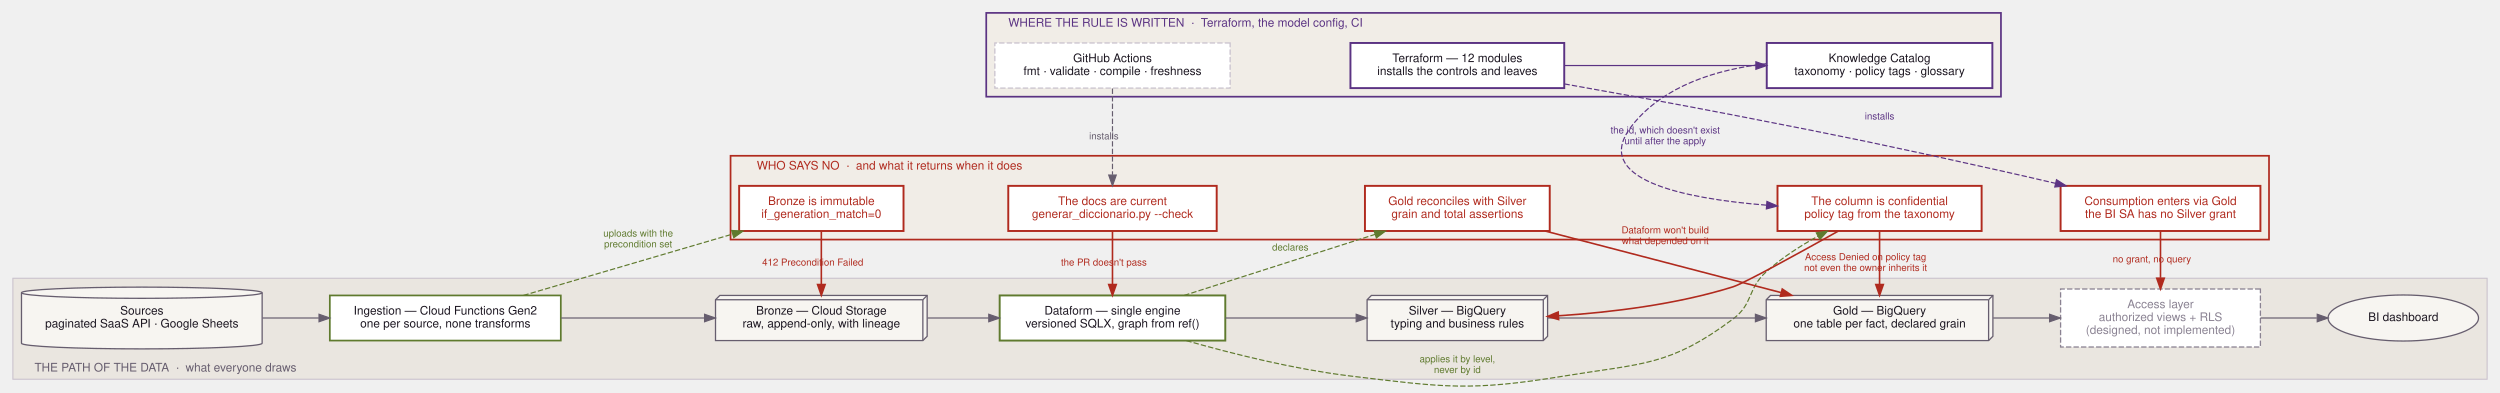
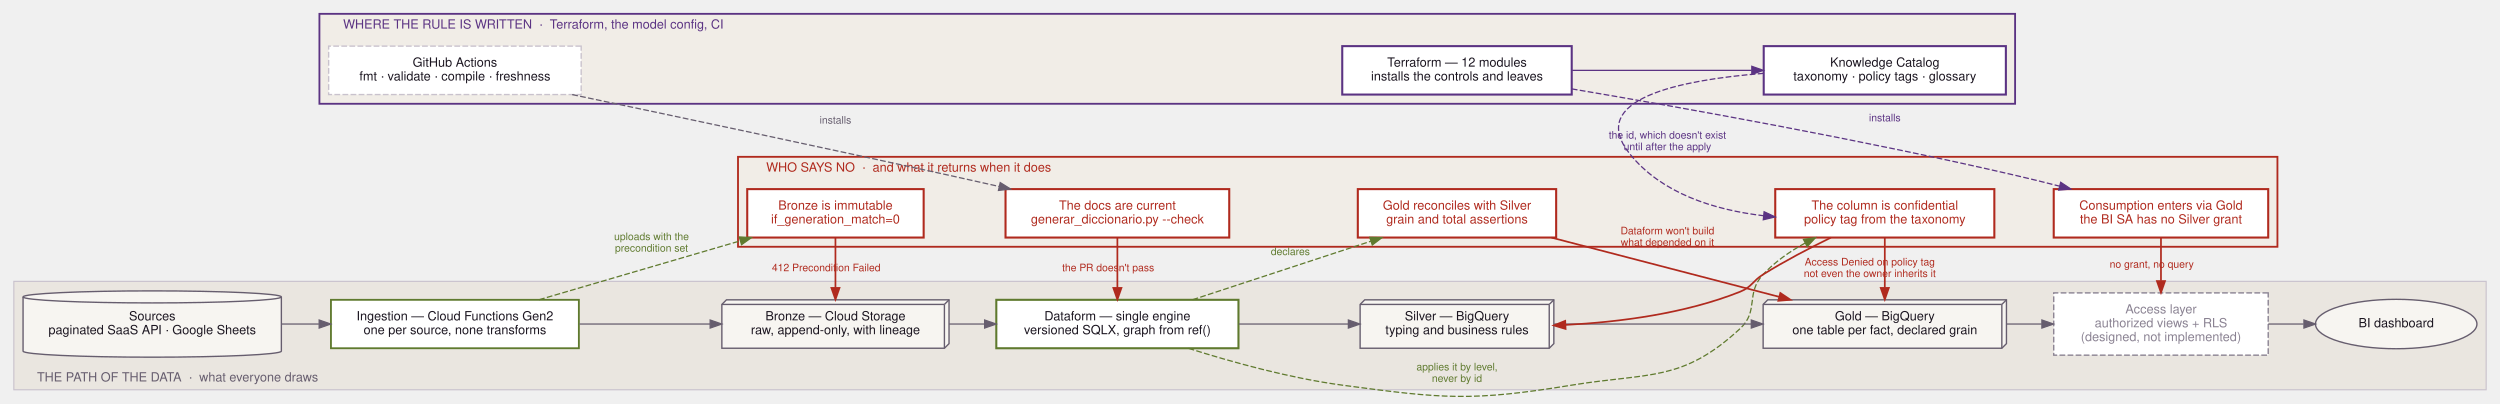
- <svg xmlns="http://www.w3.org/2000/svg" width="2327pt" height="365pt" viewBox="0.00 0.00 2327.01 365.00">
-   <g id="graph0" class="graph" transform="scale(1 1) rotate(0) translate(4 361)">
+ <svg xmlns="http://www.w3.org/2000/svg" width="2168pt" height="350pt" viewBox="0.00 0.00 2168.01 350.00">
+   <g id="graph0" class="graph" transform="scale(1 1) rotate(0) translate(4 346)">
    <g id="clust1" class="cluster">
-       <polygon fill="#f1ede7" stroke="#5b3383" stroke-width="1.6" points="914,-271 914,-349 1858.5,-349 1858.5,-271 914,-271" />
-       <text text-anchor="middle" x="1099.5" y="-336.2" font-family="Helvetica,sans-Serif" font-size="11.00" fill="#5b3383">WHERE THE RULE IS WRITTEN  ·  Terraform, the model config, CI</text>
+       <polygon fill="#f1ede7" stroke="#5b3383" stroke-width="1.6" points="273,-256 273,-334 1743.5,-334 1743.5,-256 273,-256" />
+       <text text-anchor="middle" x="458.5" y="-321.2" font-family="Helvetica,sans-Serif" font-size="11.00" fill="#5b3383">WHERE THE RULE IS WRITTEN  ·  Terraform, the model config, CI</text>
    </g>
    <g id="clust2" class="cluster">
-       <polygon fill="#eae6e0" stroke="#c9c2cd" points="8,-8 8,-102 2311.01,-102 2311.01,-8 8,-8" />
+       <polygon fill="#eae6e0" stroke="#c9c2cd" points="8,-8 8,-102 2152.01,-102 2152.01,-8 8,-8" />
      <text text-anchor="middle" x="150" y="-15.2" font-family="Helvetica,sans-Serif" font-size="11.00" fill="#665d6e">THE PATH OF THE DATA  ·  what everyone draws</text>
    </g>
    <g id="clust3" class="cluster">
-       <polygon fill="#f1ede7" stroke="#b02a1e" stroke-width="1.6" points="676,-138 676,-216 2108,-216 2108,-138 676,-138" />
-       <text text-anchor="middle" x="824" y="-203.2" font-family="Helvetica,sans-Serif" font-size="11.00" fill="#b02a1e">WHO SAYS NO  ·  and what it returns when it does</text>
+       <polygon fill="#f1ede7" stroke="#b02a1e" stroke-width="1.6" points="636,-132 636,-210 1971,-210 1971,-132 636,-132" />
+       <text text-anchor="middle" x="784" y="-197.2" font-family="Helvetica,sans-Serif" font-size="11.00" fill="#b02a1e">WHO SAYS NO  ·  and what it returns when it does</text>
    </g>
    <g id="node1" class="node">
-       <polygon fill="#ffffff" stroke="#c9c2cd" stroke-width="1.2" stroke-dasharray="5,2" points="1141,-321 922,-321 922,-279 1141,-279 1141,-321" />
-       <text text-anchor="middle" x="1031.5" y="-303.2" font-family="Helvetica,sans-Serif" font-size="11.00" fill="#1b1520">GitHub Actions</text>
-       <text text-anchor="middle" x="1031.5" y="-291.2" font-family="Helvetica,sans-Serif" font-size="11.00" fill="#1b1520">fmt · validate · compile · freshness</text>
+       <polygon fill="#ffffff" stroke="#c9c2cd" stroke-width="1.2" stroke-dasharray="5,2" points="500,-306 281,-306 281,-264 500,-264 500,-306" />
+       <text text-anchor="middle" x="390.5" y="-288.2" font-family="Helvetica,sans-Serif" font-size="11.00" fill="#1b1520">GitHub Actions</text>
+       <text text-anchor="middle" x="390.5" y="-276.2" font-family="Helvetica,sans-Serif" font-size="11.00" fill="#1b1520">fmt · validate · compile · freshness</text>
    </g>
    <g id="node13" class="node">
-       <polygon fill="#ffffff" stroke="#b02a1e" stroke-width="1.8" points="1128.5,-188 934.5,-188 934.5,-146 1128.5,-146 1128.5,-188" />
-       <text text-anchor="middle" x="1031.5" y="-170.2" font-family="Helvetica,sans-Serif" font-size="11.00" fill="#b02a1e">The docs are current</text>
-       <text text-anchor="middle" x="1031.5" y="-158.2" font-family="Helvetica,sans-Serif" font-size="11.00" fill="#b02a1e">generar_diccionario.py --check</text>
+       <polygon fill="#ffffff" stroke="#b02a1e" stroke-width="1.8" points="1062,-182 868,-182 868,-140 1062,-140 1062,-182" />
+       <text text-anchor="middle" x="965" y="-164.2" font-family="Helvetica,sans-Serif" font-size="11.00" fill="#b02a1e">The docs are current</text>
+       <text text-anchor="middle" x="965" y="-152.2" font-family="Helvetica,sans-Serif" font-size="11.00" fill="#b02a1e">generar_diccionario.py --check</text>
    </g>
    <g id="edge11" class="edge">
-       <path fill="none" stroke="#665d6e" stroke-width="1.1" stroke-dasharray="5,2" d="M1031.5,-278.58C1031.5,-256.89 1031.5,-223.1 1031.5,-198.38" />
-       <polygon fill="#665d6e" stroke="#665d6e" stroke-width="1.1" points="1035,-198.07 1031.5,-188.07 1028,-198.07 1035,-198.07" />
-       <text text-anchor="middle" x="1023.5" y="-231.3" font-family="Helvetica,sans-Serif" font-size="9.00" fill="#665d6e">  installs  </text>
+       <path fill="none" stroke="#665d6e" stroke-width="1.1" stroke-dasharray="5,2" d="M492.21,-263.98C578.9,-245.78 707.29,-218.6 819,-194 833.03,-190.91 847.82,-187.6 862.36,-184.32" />
+       <polygon fill="#665d6e" stroke="#665d6e" stroke-width="1.1" points="863.4,-187.67 872.38,-182.06 861.86,-180.85 863.4,-187.67" />
+       <text text-anchor="middle" x="720.5" y="-238.8" font-family="Helvetica,sans-Serif" font-size="9.00" fill="#665d6e">  installs  </text>
    </g>
    <g id="node2" class="node">
-       <polygon fill="#ffffff" stroke="#5b3383" stroke-width="1.8" points="1452,-321 1253,-321 1253,-279 1452,-279 1452,-321" />
-       <text text-anchor="middle" x="1352.5" y="-303.2" font-family="Helvetica,sans-Serif" font-size="11.00" fill="#1b1520">Terraform — 12 modules</text>
-       <text text-anchor="middle" x="1352.5" y="-291.2" font-family="Helvetica,sans-Serif" font-size="11.00" fill="#1b1520">installs the controls and leaves</text>
+       <polygon fill="#ffffff" stroke="#5b3383" stroke-width="1.8" points="1359,-306 1160,-306 1160,-264 1359,-264 1359,-306" />
+       <text text-anchor="middle" x="1259.5" y="-288.2" font-family="Helvetica,sans-Serif" font-size="11.00" fill="#1b1520">Terraform — 12 modules</text>
+       <text text-anchor="middle" x="1259.5" y="-276.2" font-family="Helvetica,sans-Serif" font-size="11.00" fill="#1b1520">installs the controls and leaves</text>
    </g>
    <g id="node3" class="node">
-       <polygon fill="#ffffff" stroke="#5b3383" stroke-width="1.8" points="1850.5,-321 1640.5,-321 1640.5,-279 1850.5,-279 1850.5,-321" />
-       <text text-anchor="middle" x="1745.5" y="-303.2" font-family="Helvetica,sans-Serif" font-size="11.00" fill="#1b1520">Knowledge Catalog</text>
-       <text text-anchor="middle" x="1745.5" y="-291.2" font-family="Helvetica,sans-Serif" font-size="11.00" fill="#1b1520">taxonomy · policy tags · glossary</text>
+       <polygon fill="#ffffff" stroke="#5b3383" stroke-width="1.8" points="1735.5,-306 1525.5,-306 1525.5,-264 1735.5,-264 1735.5,-306" />
+       <text text-anchor="middle" x="1630.5" y="-288.2" font-family="Helvetica,sans-Serif" font-size="11.00" fill="#1b1520">Knowledge Catalog</text>
+       <text text-anchor="middle" x="1630.5" y="-276.2" font-family="Helvetica,sans-Serif" font-size="11.00" fill="#1b1520">taxonomy · policy tags · glossary</text>
    </g>
    <g id="edge8" class="edge">
-       <path fill="none" stroke="#5b3383" stroke-width="1.1" d="M1452.17,-300C1506.37,-300 1573.87,-300 1630.35,-300" />
-       <polygon fill="#5b3383" stroke="#5b3383" stroke-width="1.1" points="1630.39,-303.5 1640.39,-300 1630.39,-296.5 1630.39,-303.5" />
+       <path fill="none" stroke="#5b3383" stroke-width="1.1" d="M1359.39,-285C1407.32,-285 1465.16,-285 1515,-285" />
+       <polygon fill="#5b3383" stroke="#5b3383" stroke-width="1.1" points="1515.18,-288.5 1525.18,-285 1515.18,-281.5 1515.18,-288.5" />
    </g>
    <g id="node16" class="node">
-       <polygon fill="#ffffff" stroke="#b02a1e" stroke-width="1.8" points="2100,-188 1914,-188 1914,-146 2100,-146 2100,-188" />
-       <text text-anchor="middle" x="2007" y="-170.2" font-family="Helvetica,sans-Serif" font-size="11.00" fill="#b02a1e">Consumption enters via Gold</text>
-       <text text-anchor="middle" x="2007" y="-158.2" font-family="Helvetica,sans-Serif" font-size="11.00" fill="#b02a1e">the BI SA has no Silver grant</text>
+       <polygon fill="#ffffff" stroke="#b02a1e" stroke-width="1.8" points="1963,-182 1777,-182 1777,-140 1963,-140 1963,-182" />
+       <text text-anchor="middle" x="1870" y="-164.2" font-family="Helvetica,sans-Serif" font-size="11.00" fill="#b02a1e">Consumption enters via Gold</text>
+       <text text-anchor="middle" x="1870" y="-152.2" font-family="Helvetica,sans-Serif" font-size="11.00" fill="#b02a1e">the BI SA has no Silver grant</text>
    </g>
    <g id="edge9" class="edge">
-       <path fill="none" stroke="#5b3383" stroke-width="1.1" stroke-dasharray="5,2" d="M1452.2,-282.88C1499.66,-274.48 1557.34,-264.03 1609,-254 1720.19,-232.41 1747.94,-226.63 1858.5,-202 1874.93,-198.34 1892.35,-194.32 1909.25,-190.36" />
-       <polygon fill="#5b3383" stroke="#5b3383" stroke-width="1.1" points="1910.2,-193.73 1919.13,-188.03 1908.59,-186.92 1910.2,-193.73" />
-       <text text-anchor="middle" x="1745.5" y="-249.8" font-family="Helvetica,sans-Serif" font-size="9.00" fill="#5b3383">  installs  </text>
+       <path fill="none" stroke="#5b3383" stroke-width="1.1" stroke-dasharray="5,2" d="M1359.06,-268.91C1457.02,-252.33 1611.33,-224.65 1743.5,-194 1756,-191.1 1769.16,-187.86 1782.06,-184.57" />
+       <polygon fill="#5b3383" stroke="#5b3383" stroke-width="1.1" points="1783.04,-187.93 1791.85,-182.05 1781.3,-181.15 1783.04,-187.93" />
+       <text text-anchor="middle" x="1630.5" y="-240.8" font-family="Helvetica,sans-Serif" font-size="9.00" fill="#5b3383">  installs  </text>
    </g>
    <g id="node15" class="node">
-       <polygon fill="#ffffff" stroke="#b02a1e" stroke-width="1.8" points="1840.5,-188 1650.5,-188 1650.5,-146 1840.5,-146 1840.5,-188" />
-       <text text-anchor="middle" x="1745.5" y="-170.2" font-family="Helvetica,sans-Serif" font-size="11.00" fill="#b02a1e">The column is confidential</text>
-       <text text-anchor="middle" x="1745.5" y="-158.2" font-family="Helvetica,sans-Serif" font-size="11.00" fill="#b02a1e">policy tag from the taxonomy</text>
+       <polygon fill="#ffffff" stroke="#b02a1e" stroke-width="1.8" points="1725.5,-182 1535.5,-182 1535.5,-140 1725.5,-140 1725.5,-182" />
+       <text text-anchor="middle" x="1630.5" y="-164.2" font-family="Helvetica,sans-Serif" font-size="11.00" fill="#b02a1e">The column is confidential</text>
+       <text text-anchor="middle" x="1630.5" y="-152.2" font-family="Helvetica,sans-Serif" font-size="11.00" fill="#b02a1e">policy tag from the taxonomy</text>
    </g>
    <g id="edge10" class="edge">
-       <path fill="none" stroke="#5b3383" stroke-width="1.1" stroke-dasharray="5,2" d="M1640.28,-301.74C1594.4,-296.51 1544.46,-281.47 1515,-244 1475.82,-194.16 1562.04,-176.3 1639.95,-170.05" />
-       <polygon fill="#5b3383" stroke="#5b3383" stroke-width="1.1" points="1640.67,-173.51 1650.38,-169.28 1640.15,-166.53 1640.67,-173.51" />
-       <text text-anchor="middle" x="1546" y="-236.8" font-family="Helvetica,sans-Serif" font-size="9.00" fill="#5b3383">  the id, which doesn't exist</text>
-       <text text-anchor="middle" x="1546" y="-226.8" font-family="Helvetica,sans-Serif" font-size="9.00" fill="#5b3383">until after the apply  </text>
+       <path fill="none" stroke="#5b3383" stroke-width="1.1" stroke-dasharray="5,2" d="M1525.28,-282.38C1451.4,-276.58 1371.9,-259.82 1409,-213 1436.54,-178.25 1482.52,-163.97 1525.47,-158.9" />
+       <polygon fill="#5b3383" stroke="#5b3383" stroke-width="1.1" points="1525.85,-162.38 1535.44,-157.88 1525.13,-155.42 1525.85,-162.38" />
+       <text text-anchor="middle" x="1442" y="-225.8" font-family="Helvetica,sans-Serif" font-size="9.00" fill="#5b3383">  the id, which doesn't exist</text>
+       <text text-anchor="middle" x="1442" y="-215.8" font-family="Helvetica,sans-Serif" font-size="9.00" fill="#5b3383">until after the apply  </text>
    </g>
    <g id="node4" class="node">
      <path fill="#f7f5f1" stroke="#665d6e" stroke-width="1.2" d="M240,-88.52C240,-91.41 189.8,-93.75 128,-93.75 66.2,-93.75 16,-91.41 16,-88.52 16,-88.52 16,-41.48 16,-41.48 16,-38.59 66.2,-36.25 128,-36.25 189.8,-36.25 240,-38.59 240,-41.48 240,-41.48 240,-88.52 240,-88.52" />
      <path fill="none" stroke="#665d6e" stroke-width="1.2" d="M240,-88.52C240,-85.64 189.8,-83.3 128,-83.3 66.2,-83.3 16,-85.64 16,-88.52" />
      <text text-anchor="middle" x="128" y="-68.2" font-family="Helvetica,sans-Serif" font-size="11.00" fill="#1b1520">Sources</text>
      <text text-anchor="middle" x="128" y="-56.2" font-family="Helvetica,sans-Serif" font-size="11.00" fill="#1b1520">paginated SaaS API · Google Sheets</text>
    </g>
    <g id="node5" class="node">
-       <polygon fill="#ffffff" stroke="#5f7a2e" stroke-width="1.6" points="518,-86 303,-86 303,-44 518,-44 518,-86" />
-       <text text-anchor="middle" x="410.5" y="-68.2" font-family="Helvetica,sans-Serif" font-size="11.00" fill="#1b1520">Ingestion — Cloud Functions Gen2</text>
-       <text text-anchor="middle" x="410.5" y="-56.2" font-family="Helvetica,sans-Serif" font-size="11.00" fill="#1b1520">one per source, none transforms</text>
+       <polygon fill="#ffffff" stroke="#5f7a2e" stroke-width="1.6" points="498,-86 283,-86 283,-44 498,-44 498,-86" />
+       <text text-anchor="middle" x="390.5" y="-68.2" font-family="Helvetica,sans-Serif" font-size="11.00" fill="#1b1520">Ingestion — Cloud Functions Gen2</text>
+       <text text-anchor="middle" x="390.5" y="-56.2" font-family="Helvetica,sans-Serif" font-size="11.00" fill="#1b1520">one per source, none transforms</text>
    </g>
    <g id="edge1" class="edge">
-       <path fill="none" stroke="#665d6e" stroke-width="1.1" d="M240.26,-65C257.53,-65 275.4,-65 292.78,-65" />
-       <polygon fill="#665d6e" stroke="#665d6e" stroke-width="1.1" points="292.94,-68.5 302.94,-65 292.94,-61.5 292.94,-68.5" />
+       <path fill="none" stroke="#665d6e" stroke-width="1.1" d="M240.23,-65C250.92,-65 261.78,-65 272.53,-65" />
+       <polygon fill="#665d6e" stroke="#665d6e" stroke-width="1.1" points="272.78,-68.5 282.78,-65 272.78,-61.5 272.78,-68.5" />
    </g>
    <g id="node6" class="node">
-       <polygon fill="#f7f5f1" stroke="#665d6e" stroke-width="1.2" points="859,-86 666,-86 662,-82 662,-44 855,-44 859,-48 859,-86" />
-       <polyline fill="none" stroke="#665d6e" stroke-width="1.2" points="855,-82 662,-82 " />
-       <polyline fill="none" stroke="#665d6e" stroke-width="1.2" points="855,-82 855,-44 " />
-       <polyline fill="none" stroke="#665d6e" stroke-width="1.2" points="855,-82 859,-86 " />
-       <text text-anchor="middle" x="760.5" y="-68.2" font-family="Helvetica,sans-Serif" font-size="11.00" fill="#1b1520">Bronze — Cloud Storage</text>
-       <text text-anchor="middle" x="760.5" y="-56.2" font-family="Helvetica,sans-Serif" font-size="11.00" fill="#1b1520">raw, append-only, with lineage</text>
+       <polygon fill="#f7f5f1" stroke="#665d6e" stroke-width="1.2" points="819,-86 626,-86 622,-82 622,-44 815,-44 819,-48 819,-86" />
+       <polyline fill="none" stroke="#665d6e" stroke-width="1.2" points="815,-82 622,-82 " />
+       <polyline fill="none" stroke="#665d6e" stroke-width="1.2" points="815,-82 815,-44 " />
+       <polyline fill="none" stroke="#665d6e" stroke-width="1.2" points="815,-82 819,-86 " />
+       <text text-anchor="middle" x="720.5" y="-68.2" font-family="Helvetica,sans-Serif" font-size="11.00" fill="#1b1520">Bronze — Cloud Storage</text>
+       <text text-anchor="middle" x="720.5" y="-56.2" font-family="Helvetica,sans-Serif" font-size="11.00" fill="#1b1520">raw, append-only, with lineage</text>
    </g>
    <g id="edge2" class="edge">
-       <path fill="none" stroke="#665d6e" stroke-width="1.1" d="M518.28,-65C560.63,-65 609.27,-65 651.73,-65" />
-       <polygon fill="#665d6e" stroke="#665d6e" stroke-width="1.1" points="651.81,-68.5 661.81,-65 651.81,-61.5 651.81,-68.5" />
+       <path fill="none" stroke="#665d6e" stroke-width="1.1" d="M498.45,-65C534.76,-65 575.33,-65 611.71,-65" />
+       <polygon fill="#665d6e" stroke="#665d6e" stroke-width="1.1" points="611.85,-68.5 621.85,-65 611.85,-61.5 611.85,-68.5" />
    </g>
    <g id="node12" class="node">
-       <polygon fill="#ffffff" stroke="#b02a1e" stroke-width="1.8" points="837,-188 684,-188 684,-146 837,-146 837,-188" />
-       <text text-anchor="middle" x="760.5" y="-170.2" font-family="Helvetica,sans-Serif" font-size="11.00" fill="#b02a1e">Bronze is immutable</text>
-       <text text-anchor="middle" x="760.5" y="-158.2" font-family="Helvetica,sans-Serif" font-size="11.00" fill="#b02a1e">if_generation_match=0</text>
+       <polygon fill="#ffffff" stroke="#b02a1e" stroke-width="1.8" points="797,-182 644,-182 644,-140 797,-140 797,-182" />
+       <text text-anchor="middle" x="720.5" y="-164.2" font-family="Helvetica,sans-Serif" font-size="11.00" fill="#b02a1e">Bronze is immutable</text>
+       <text text-anchor="middle" x="720.5" y="-152.2" font-family="Helvetica,sans-Serif" font-size="11.00" fill="#b02a1e">if_generation_match=0</text>
    </g>
    <g id="edge14" class="edge">
-       <path fill="none" stroke="#5f7a2e" stroke-width="1.1" stroke-dasharray="5,2" d="M483.18,-86.01C539.82,-102.61 618.89,-125.79 677.94,-143.1" />
-       <polygon fill="#5f7a2e" stroke="#5f7a2e" stroke-width="1.1" points="677.03,-146.47 687.61,-145.93 679,-139.76 677.03,-146.47" />
-       <text text-anchor="middle" x="590" y="-140.8" font-family="Helvetica,sans-Serif" font-size="9.00" fill="#5f7a2e">  uploads with the</text>
-       <text text-anchor="middle" x="590" y="-130.8" font-family="Helvetica,sans-Serif" font-size="9.00" fill="#5f7a2e">precondition set  </text>
+       <path fill="none" stroke="#5f7a2e" stroke-width="1.1" stroke-dasharray="5,2" d="M463.48,-86.07C514.96,-101.14 584.34,-121.44 637.88,-137.11" />
+       <polygon fill="#5f7a2e" stroke="#5f7a2e" stroke-width="1.1" points="637.11,-140.53 647.69,-139.98 639.07,-133.81 637.11,-140.53" />
+       <text text-anchor="middle" x="561" y="-137.8" font-family="Helvetica,sans-Serif" font-size="9.00" fill="#5f7a2e">  uploads with the</text>
+       <text text-anchor="middle" x="561" y="-127.8" font-family="Helvetica,sans-Serif" font-size="9.00" fill="#5f7a2e">precondition set  </text>
    </g>
    <g id="node7" class="node">
-       <polygon fill="#ffffff" stroke="#5f7a2e" stroke-width="1.8" points="1136.5,-86 926.5,-86 926.5,-44 1136.5,-44 1136.5,-86" />
-       <text text-anchor="middle" x="1031.5" y="-68.2" font-family="Helvetica,sans-Serif" font-size="11.00" fill="#1b1520">Dataform — single engine</text>
-       <text text-anchor="middle" x="1031.5" y="-56.2" font-family="Helvetica,sans-Serif" font-size="11.00" fill="#1b1520">versioned SQLX, graph from ref()</text>
+       <polygon fill="#ffffff" stroke="#5f7a2e" stroke-width="1.8" points="1070,-86 860,-86 860,-44 1070,-44 1070,-86" />
+       <text text-anchor="middle" x="965" y="-68.2" font-family="Helvetica,sans-Serif" font-size="11.00" fill="#1b1520">Dataform — single engine</text>
+       <text text-anchor="middle" x="965" y="-56.2" font-family="Helvetica,sans-Serif" font-size="11.00" fill="#1b1520">versioned SQLX, graph from ref()</text>
    </g>
    <g id="edge3" class="edge">
-       <path fill="none" stroke="#665d6e" stroke-width="1.1" d="M859.38,-65C877.84,-65 897.3,-65 916.22,-65" />
-       <polygon fill="#665d6e" stroke="#665d6e" stroke-width="1.1" points="916.35,-68.5 926.35,-65 916.35,-61.5 916.35,-68.5" />
+       <path fill="none" stroke="#665d6e" stroke-width="1.1" d="M819.09,-65C829.15,-65 839.45,-65 849.68,-65" />
+       <polygon fill="#665d6e" stroke="#665d6e" stroke-width="1.1" points="849.87,-68.5 859.87,-65 849.87,-61.5 849.87,-68.5" />
    </g>
    <g id="node8" class="node">
-       <polygon fill="#f7f5f1" stroke="#665d6e" stroke-width="1.2" points="1436.5,-86 1272.5,-86 1268.5,-82 1268.5,-44 1432.5,-44 1436.5,-48 1436.5,-86" />
-       <polyline fill="none" stroke="#665d6e" stroke-width="1.2" points="1432.5,-82 1268.5,-82 " />
-       <polyline fill="none" stroke="#665d6e" stroke-width="1.2" points="1432.5,-82 1432.5,-44 " />
-       <polyline fill="none" stroke="#665d6e" stroke-width="1.2" points="1432.5,-82 1436.5,-86 " />
-       <text text-anchor="middle" x="1352.5" y="-68.2" font-family="Helvetica,sans-Serif" font-size="11.00" fill="#1b1520">Silver — BigQuery</text>
-       <text text-anchor="middle" x="1352.5" y="-56.2" font-family="Helvetica,sans-Serif" font-size="11.00" fill="#1b1520">typing and business rules</text>
+       <polygon fill="#f7f5f1" stroke="#665d6e" stroke-width="1.2" points="1343.5,-86 1179.5,-86 1175.5,-82 1175.5,-44 1339.5,-44 1343.5,-48 1343.5,-86" />
+       <polyline fill="none" stroke="#665d6e" stroke-width="1.2" points="1339.5,-82 1175.5,-82 " />
+       <polyline fill="none" stroke="#665d6e" stroke-width="1.2" points="1339.5,-82 1339.5,-44 " />
+       <polyline fill="none" stroke="#665d6e" stroke-width="1.2" points="1339.5,-82 1343.5,-86 " />
+       <text text-anchor="middle" x="1259.5" y="-68.2" font-family="Helvetica,sans-Serif" font-size="11.00" fill="#1b1520">Silver — BigQuery</text>
+       <text text-anchor="middle" x="1259.5" y="-56.2" font-family="Helvetica,sans-Serif" font-size="11.00" fill="#1b1520">typing and business rules</text>
    </g>
    <g id="edge4" class="edge">
-       <path fill="none" stroke="#665d6e" stroke-width="1.1" d="M1136.51,-65C1175.73,-65 1220.07,-65 1258.25,-65" />
-       <polygon fill="#665d6e" stroke="#665d6e" stroke-width="1.1" points="1258.33,-68.5 1268.33,-65 1258.33,-61.5 1258.33,-68.5" />
+       <path fill="none" stroke="#665d6e" stroke-width="1.1" d="M1070.36,-65C1101.32,-65 1135,-65 1165.21,-65" />
+       <polygon fill="#665d6e" stroke="#665d6e" stroke-width="1.1" points="1165.31,-68.5 1175.31,-65 1165.31,-61.5 1165.31,-68.5" />
    </g>
    <g id="node14" class="node">
-       <polygon fill="#ffffff" stroke="#b02a1e" stroke-width="1.8" points="1438.5,-188 1266.5,-188 1266.5,-146 1438.5,-146 1438.5,-188" />
-       <text text-anchor="middle" x="1352.5" y="-170.2" font-family="Helvetica,sans-Serif" font-size="11.00" fill="#b02a1e">Gold reconciles with Silver</text>
-       <text text-anchor="middle" x="1352.5" y="-158.2" font-family="Helvetica,sans-Serif" font-size="11.00" fill="#b02a1e">grain and total assertions</text>
+       <polygon fill="#ffffff" stroke="#b02a1e" stroke-width="1.8" points="1345.5,-182 1173.5,-182 1173.5,-140 1345.5,-140 1345.5,-182" />
+       <text text-anchor="middle" x="1259.5" y="-164.2" font-family="Helvetica,sans-Serif" font-size="11.00" fill="#b02a1e">Gold reconciles with Silver</text>
+       <text text-anchor="middle" x="1259.5" y="-152.2" font-family="Helvetica,sans-Serif" font-size="11.00" fill="#b02a1e">grain and total assertions</text>
    </g>
    <g id="edge13" class="edge">
-       <path fill="none" stroke="#5f7a2e" stroke-width="1.1" stroke-dasharray="5,2" d="M1098.21,-86.01C1149.91,-102.54 1222.01,-125.6 1276.07,-142.88" />
-       <polygon fill="#5f7a2e" stroke="#5f7a2e" stroke-width="1.1" points="1275.01,-146.22 1285.6,-145.93 1277.14,-139.55 1275.01,-146.22" />
-       <text text-anchor="middle" x="1197" y="-127.8" font-family="Helvetica,sans-Serif" font-size="9.00" fill="#5f7a2e">  declares  </text>
+       <path fill="none" stroke="#5f7a2e" stroke-width="1.1" stroke-dasharray="5,2" d="M1030.19,-86.07C1075.82,-101.04 1137.2,-121.19 1184.82,-136.82" />
+       <polygon fill="#5f7a2e" stroke="#5f7a2e" stroke-width="1.1" points="1183.87,-140.19 1194.46,-139.98 1186.05,-133.54 1183.87,-140.19" />
+       <text text-anchor="middle" x="1115" y="-124.8" font-family="Helvetica,sans-Serif" font-size="9.00" fill="#5f7a2e">  declares  </text>
    </g>
    <g id="edge12" class="edge">
-       <path fill="none" stroke="#5f7a2e" stroke-width="1.1" stroke-dasharray="5,2" d="M1100.25,-43.93C1143.48,-31.61 1200.96,-17.28 1253,-11 1340.81,-0.4 1364.72,3.33 1452,-11 1524.67,-22.94 1549.99,-19.94 1609,-64 1628.17,-78.31 1622.26,-91.95 1640,-108 1654.14,-120.8 1671.53,-131.99 1688.04,-141.08" />
-       <polygon fill="#5f7a2e" stroke="#5f7a2e" stroke-width="1.1" points="1686.63,-144.29 1697.1,-145.92 1689.92,-138.12 1686.63,-144.29" />
-       <text text-anchor="middle" x="1352.5" y="-23.8" font-family="Helvetica,sans-Serif" font-size="9.00" fill="#5f7a2e">  applies it by level,</text>
-       <text text-anchor="middle" x="1352.5" y="-13.8" font-family="Helvetica,sans-Serif" font-size="9.00" fill="#5f7a2e">never by id  </text>
+       <path fill="none" stroke="#5f7a2e" stroke-width="1.1" stroke-dasharray="5,2" d="M1026.73,-43.92C1064.55,-31.92 1114.49,-18.1 1160,-12 1247.66,-0.24 1271.71,2.26 1359,-12 1426.55,-23.03 1454.74,-14.54 1505,-61 1521.67,-76.41 1509.49,-91.42 1525,-108 1535.16,-118.87 1548.04,-127.85 1561.26,-135.14" />
+       <polygon fill="#5f7a2e" stroke="#5f7a2e" stroke-width="1.1" points="1559.95,-138.4 1570.44,-139.91 1563.19,-132.19 1559.95,-138.4" />
+       <text text-anchor="middle" x="1259.5" y="-24.8" font-family="Helvetica,sans-Serif" font-size="9.00" fill="#5f7a2e">  applies it by level,</text>
+       <text text-anchor="middle" x="1259.5" y="-14.8" font-family="Helvetica,sans-Serif" font-size="9.00" fill="#5f7a2e">never by id  </text>
    </g>
    <g id="node9" class="node">
-       <polygon fill="#f7f5f1" stroke="#665d6e" stroke-width="1.2" points="1851,-86 1644,-86 1640,-82 1640,-44 1847,-44 1851,-48 1851,-86" />
-       <polyline fill="none" stroke="#665d6e" stroke-width="1.2" points="1847,-82 1640,-82 " />
-       <polyline fill="none" stroke="#665d6e" stroke-width="1.2" points="1847,-82 1847,-44 " />
-       <polyline fill="none" stroke="#665d6e" stroke-width="1.2" points="1847,-82 1851,-86 " />
-       <text text-anchor="middle" x="1745.5" y="-68.2" font-family="Helvetica,sans-Serif" font-size="11.00" fill="#1b1520">Gold — BigQuery</text>
-       <text text-anchor="middle" x="1745.5" y="-56.2" font-family="Helvetica,sans-Serif" font-size="11.00" fill="#1b1520">one table per fact, declared grain</text>
+       <polygon fill="#f7f5f1" stroke="#665d6e" stroke-width="1.2" points="1736,-86 1529,-86 1525,-82 1525,-44 1732,-44 1736,-48 1736,-86" />
+       <polyline fill="none" stroke="#665d6e" stroke-width="1.2" points="1732,-82 1525,-82 " />
+       <polyline fill="none" stroke="#665d6e" stroke-width="1.2" points="1732,-82 1732,-44 " />
+       <polyline fill="none" stroke="#665d6e" stroke-width="1.2" points="1732,-82 1736,-86 " />
+       <text text-anchor="middle" x="1630.5" y="-68.2" font-family="Helvetica,sans-Serif" font-size="11.00" fill="#1b1520">Gold — BigQuery</text>
+       <text text-anchor="middle" x="1630.5" y="-56.2" font-family="Helvetica,sans-Serif" font-size="11.00" fill="#1b1520">one table per fact, declared grain</text>
    </g>
    <g id="edge5" class="edge">
-       <path fill="none" stroke="#665d6e" stroke-width="1.1" d="M1436.9,-65C1493.09,-65 1567.95,-65 1629.75,-65" />
-       <polygon fill="#665d6e" stroke="#665d6e" stroke-width="1.1" points="1629.94,-68.5 1639.94,-65 1629.94,-61.5 1629.94,-68.5" />
+       <path fill="none" stroke="#665d6e" stroke-width="1.1" d="M1343.77,-65C1394.2,-65 1459.24,-65 1514.52,-65" />
+       <polygon fill="#665d6e" stroke="#665d6e" stroke-width="1.1" points="1514.73,-68.5 1524.73,-65 1514.73,-61.5 1514.73,-68.5" />
    </g>
    <g id="node10" class="node">
-       <polygon fill="#ffffff" stroke="#8a8292" stroke-width="1.2" stroke-dasharray="5,2" points="2100,-92 1914,-92 1914,-38 2100,-38 2100,-92" />
-       <text text-anchor="middle" x="2007" y="-74.2" font-family="Helvetica,sans-Serif" font-size="11.00" fill="#8a8292">Access layer</text>
-       <text text-anchor="middle" x="2007" y="-62.2" font-family="Helvetica,sans-Serif" font-size="11.00" fill="#8a8292">authorized views + RLS</text>
-       <text text-anchor="middle" x="2007" y="-50.2" font-family="Helvetica,sans-Serif" font-size="11.00" fill="#8a8292">(designed, not implemented)</text>
+       <polygon fill="#ffffff" stroke="#8a8292" stroke-width="1.2" stroke-dasharray="5,2" points="1963,-92 1777,-92 1777,-38 1963,-38 1963,-92" />
+       <text text-anchor="middle" x="1870" y="-74.2" font-family="Helvetica,sans-Serif" font-size="11.00" fill="#8a8292">Access layer</text>
+       <text text-anchor="middle" x="1870" y="-62.2" font-family="Helvetica,sans-Serif" font-size="11.00" fill="#8a8292">authorized views + RLS</text>
+       <text text-anchor="middle" x="1870" y="-50.2" font-family="Helvetica,sans-Serif" font-size="11.00" fill="#8a8292">(designed, not implemented)</text>
    </g>
    <g id="edge6" class="edge">
-       <path fill="none" stroke="#665d6e" stroke-width="1.1" d="M1851.3,-65C1868.59,-65 1886.49,-65 1903.71,-65" />
-       <polygon fill="#665d6e" stroke="#665d6e" stroke-width="1.1" points="1903.76,-68.5 1913.76,-65 1903.76,-61.5 1903.76,-68.5" />
+       <path fill="none" stroke="#665d6e" stroke-width="1.1" d="M1736.02,-65C1746.19,-65 1756.51,-65 1766.66,-65" />
+       <polygon fill="#665d6e" stroke="#665d6e" stroke-width="1.1" points="1766.74,-68.5 1776.74,-65 1766.74,-61.5 1766.74,-68.5" />
    </g>
    <g id="node11" class="node">
-       <ellipse fill="#f7f5f1" stroke="#665d6e" stroke-width="1.2" cx="2233" cy="-65" rx="70.01" ry="21.43" />
-       <text text-anchor="middle" x="2233" y="-62.2" font-family="Helvetica,sans-Serif" font-size="11.00" fill="#1b1520">BI dashboard</text>
+       <ellipse fill="#f7f5f1" stroke="#665d6e" stroke-width="1.2" cx="2074" cy="-65" rx="70.01" ry="21.43" />
+       <text text-anchor="middle" x="2074" y="-62.2" font-family="Helvetica,sans-Serif" font-size="11.00" fill="#1b1520">BI dashboard</text>
    </g>
    <g id="edge7" class="edge">
-       <path fill="none" stroke="#665d6e" stroke-width="1.1" d="M2100.08,-65C2117.47,-65 2135.52,-65 2152.48,-65" />
-       <polygon fill="#665d6e" stroke="#665d6e" stroke-width="1.1" points="2152.88,-68.5 2162.88,-65 2152.88,-61.5 2152.88,-68.5" />
+       <path fill="none" stroke="#665d6e" stroke-width="1.1" d="M1963.13,-65C1973.33,-65 1983.64,-65 1993.66,-65" />
+       <polygon fill="#665d6e" stroke="#665d6e" stroke-width="1.1" points="1993.98,-68.5 2003.98,-65 1993.98,-61.5 1993.98,-68.5" />
    </g>
    <g id="edge15" class="edge">
-       <path fill="none" stroke="#b02a1e" stroke-width="1.5" d="M760.5,-145.89C760.5,-131.54 760.5,-112.3 760.5,-96.19" />
-       <polygon fill="#b02a1e" stroke="#b02a1e" stroke-width="1.5" points="764,-96.13 760.5,-86.13 757,-96.13 764,-96.13" />
-       <text text-anchor="middle" x="752.5" y="-113.8" font-family="Helvetica,sans-Serif" font-size="9.00" fill="#b02a1e">  412 Precondition Failed  </text>
+       <path fill="none" stroke="#b02a1e" stroke-width="1.5" d="M720.5,-139.75C720.5,-127.09 720.5,-110.77 720.5,-96.61" />
+       <polygon fill="#b02a1e" stroke="#b02a1e" stroke-width="1.5" points="724,-96.31 720.5,-86.31 717,-96.31 724,-96.31" />
+       <text text-anchor="middle" x="712.5" y="-110.8" font-family="Helvetica,sans-Serif" font-size="9.00" fill="#b02a1e">  412 Precondition Failed  </text>
    </g>
    <g id="edge16" class="edge">
-       <path fill="none" stroke="#b02a1e" stroke-width="1.5" d="M1031.5,-145.89C1031.5,-131.54 1031.5,-112.3 1031.5,-96.19" />
-       <polygon fill="#b02a1e" stroke="#b02a1e" stroke-width="1.5" points="1035,-96.13 1031.5,-86.13 1028,-96.13 1035,-96.13" />
-       <text text-anchor="middle" x="1023.5" y="-113.8" font-family="Helvetica,sans-Serif" font-size="9.00" fill="#b02a1e">  the PR doesn't pass  </text>
+       <path fill="none" stroke="#b02a1e" stroke-width="1.5" d="M965,-139.75C965,-127.09 965,-110.77 965,-96.61" />
+       <polygon fill="#b02a1e" stroke="#b02a1e" stroke-width="1.5" points="968.5,-96.31 965,-86.31 961.5,-96.31 968.5,-96.31" />
+       <text text-anchor="middle" x="957" y="-110.8" font-family="Helvetica,sans-Serif" font-size="9.00" fill="#b02a1e">  the PR doesn't pass  </text>
    </g>
    <g id="edge17" class="edge">
-       <path fill="none" stroke="#b02a1e" stroke-width="1.5" d="M1434.04,-145.99C1497.94,-129.32 1587.25,-106.02 1653.68,-88.69" />
-       <polygon fill="#b02a1e" stroke="#b02a1e" stroke-width="1.5" points="1654.94,-91.98 1663.73,-86.07 1653.17,-85.21 1654.94,-91.98" />
-       <text text-anchor="middle" x="1546" y="-143.8" font-family="Helvetica,sans-Serif" font-size="9.00" fill="#b02a1e">  Dataform won't build</text>
-       <text text-anchor="middle" x="1546" y="-133.8" font-family="Helvetica,sans-Serif" font-size="9.00" fill="#b02a1e">what depended on it  </text>
+       <path fill="none" stroke="#b02a1e" stroke-width="1.5" d="M1341.48,-139.93C1399.76,-124.77 1478.41,-104.31 1538.8,-88.6" />
+       <polygon fill="#b02a1e" stroke="#b02a1e" stroke-width="1.5" points="1539.91,-91.92 1548.71,-86.02 1538.15,-85.15 1539.91,-91.92" />
+       <text text-anchor="middle" x="1442" y="-142.8" font-family="Helvetica,sans-Serif" font-size="9.00" fill="#b02a1e">  Dataform won't build</text>
+       <text text-anchor="middle" x="1442" y="-132.8" font-family="Helvetica,sans-Serif" font-size="9.00" fill="#b02a1e">what depended on it  </text>
    </g>
    <g id="edge18" class="edge">
-       <path fill="none" stroke="#b02a1e" stroke-width="1.5" d="M1706.95,-145.82C1670.53,-125.43 1619.3,-97.23 1609,-94 1556.69,-77.61 1495.78,-70.27 1446.55,-67.07" />
-       <polygon fill="#b02a1e" stroke="#b02a1e" stroke-width="1.5" points="1446.75,-63.58 1436.55,-66.47 1446.32,-70.57 1446.75,-63.58" />
+       <path fill="none" stroke="#b02a1e" stroke-width="1.5" d="M1583.81,-139.97C1565.17,-130.85 1543.66,-119.6 1525,-108 1515.57,-102.13 1515.32,-97.11 1505,-93 1457.29,-74.01 1400.49,-66.68 1353.65,-64.25" />
+       <polygon fill="#b02a1e" stroke="#b02a1e" stroke-width="1.5" points="1353.66,-60.74 1343.51,-63.79 1353.34,-67.74 1353.66,-60.74" />
    </g>
    <g id="edge19" class="edge">
-       <path fill="none" stroke="#b02a1e" stroke-width="1.5" d="M1745.5,-145.89C1745.5,-131.54 1745.5,-112.3 1745.5,-96.19" />
-       <polygon fill="#b02a1e" stroke="#b02a1e" stroke-width="1.5" points="1749,-96.13 1745.5,-86.13 1742,-96.13 1749,-96.13" />
-       <text text-anchor="middle" x="1732.5" y="-118.8" font-family="Helvetica,sans-Serif" font-size="9.00" fill="#b02a1e">  Access Denied on policy tag</text>
-       <text text-anchor="middle" x="1732.5" y="-108.8" font-family="Helvetica,sans-Serif" font-size="9.00" fill="#b02a1e">not even the owner inherits it  </text>
+       <path fill="none" stroke="#b02a1e" stroke-width="1.5" d="M1630.5,-139.75C1630.5,-127.09 1630.5,-110.77 1630.5,-96.61" />
+       <polygon fill="#b02a1e" stroke="#b02a1e" stroke-width="1.5" points="1634,-96.31 1630.5,-86.31 1627,-96.31 1634,-96.31" />
+       <text text-anchor="middle" x="1617.5" y="-115.8" font-family="Helvetica,sans-Serif" font-size="9.00" fill="#b02a1e">  Access Denied on policy tag</text>
+       <text text-anchor="middle" x="1617.5" y="-105.8" font-family="Helvetica,sans-Serif" font-size="9.00" fill="#b02a1e">not even the owner inherits it  </text>
    </g>
    <g id="edge20" class="edge">
-       <path fill="none" stroke="#b02a1e" stroke-width="1.5" d="M2007,-145.96C2007,-133.4 2007,-117.09 2007,-102.4" />
-       <polygon fill="#b02a1e" stroke="#b02a1e" stroke-width="1.5" points="2010.5,-102.07 2007,-92.07 2003.5,-102.07 2010.5,-102.07" />
-       <text text-anchor="middle" x="1999" y="-116.8" font-family="Helvetica,sans-Serif" font-size="9.00" fill="#b02a1e">  no grant, no query  </text>
+       <path fill="none" stroke="#b02a1e" stroke-width="1.5" d="M1870,-139.78C1870,-128.85 1870,-115.19 1870,-102.55" />
+       <polygon fill="#b02a1e" stroke="#b02a1e" stroke-width="1.5" points="1873.5,-102.25 1870,-92.25 1866.5,-102.25 1873.5,-102.25" />
+       <text text-anchor="middle" x="1862" y="-113.8" font-family="Helvetica,sans-Serif" font-size="9.00" fill="#b02a1e">  no grant, no query  </text>
    </g>
  </g>
</svg>
